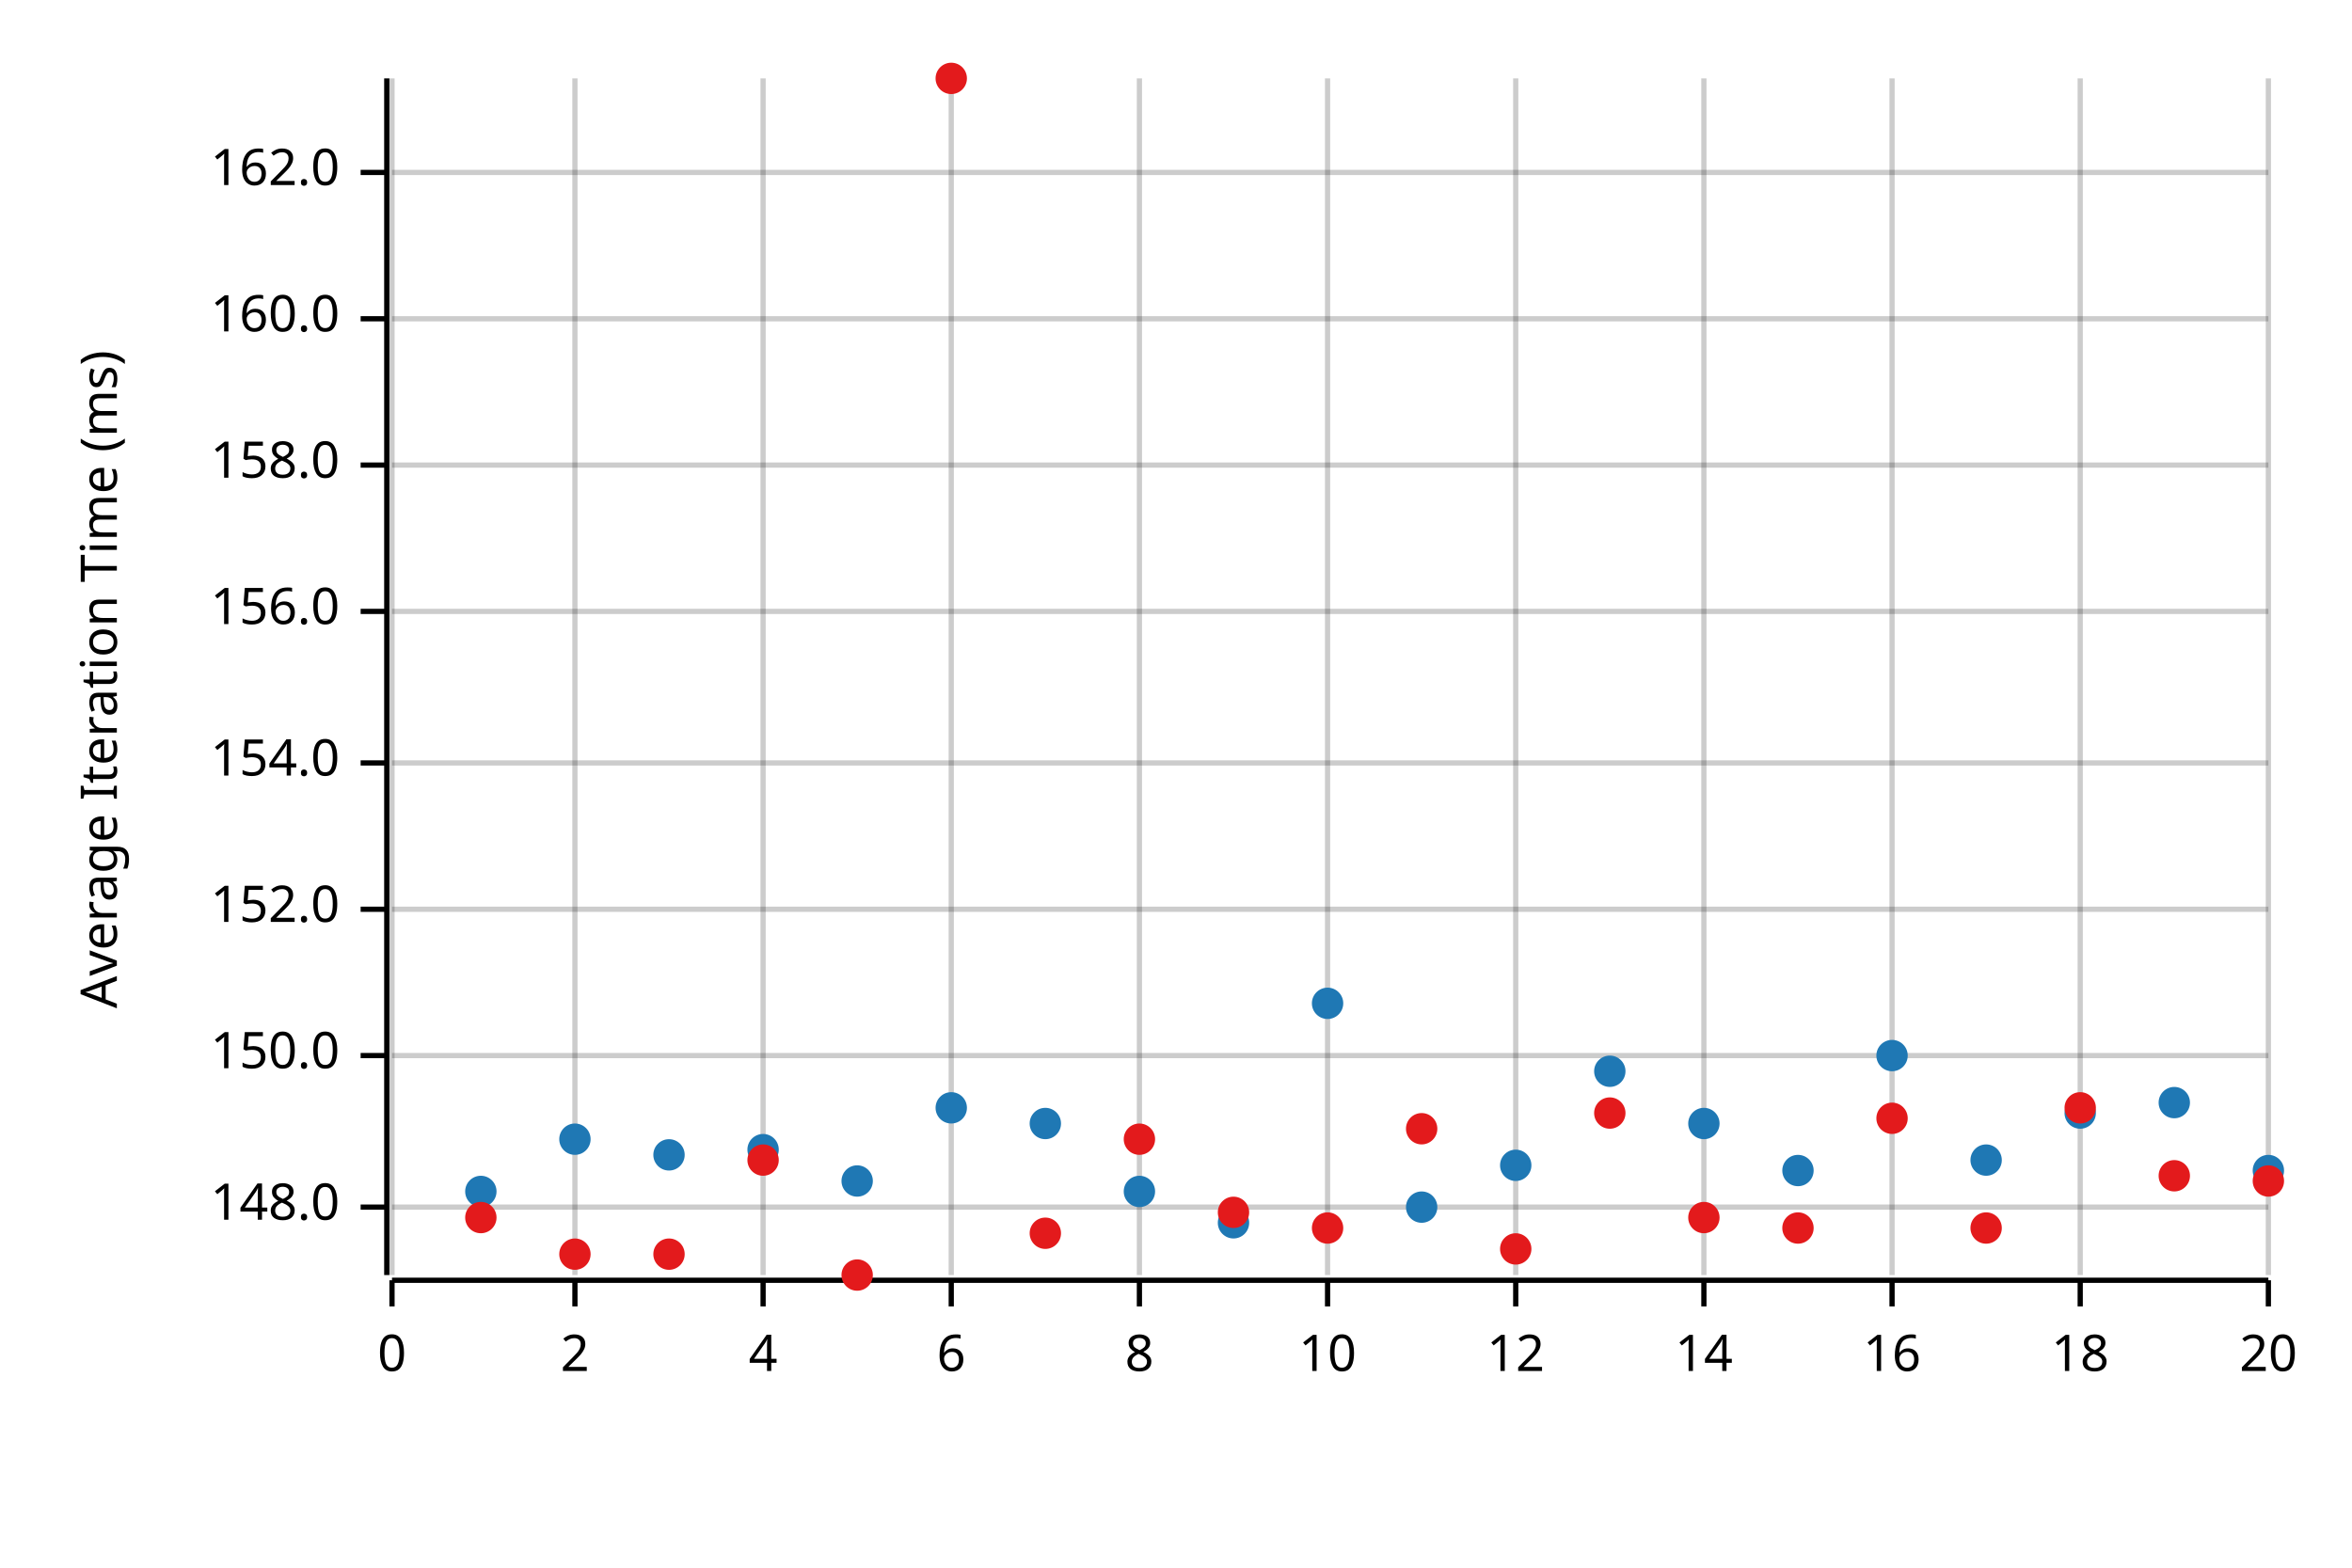
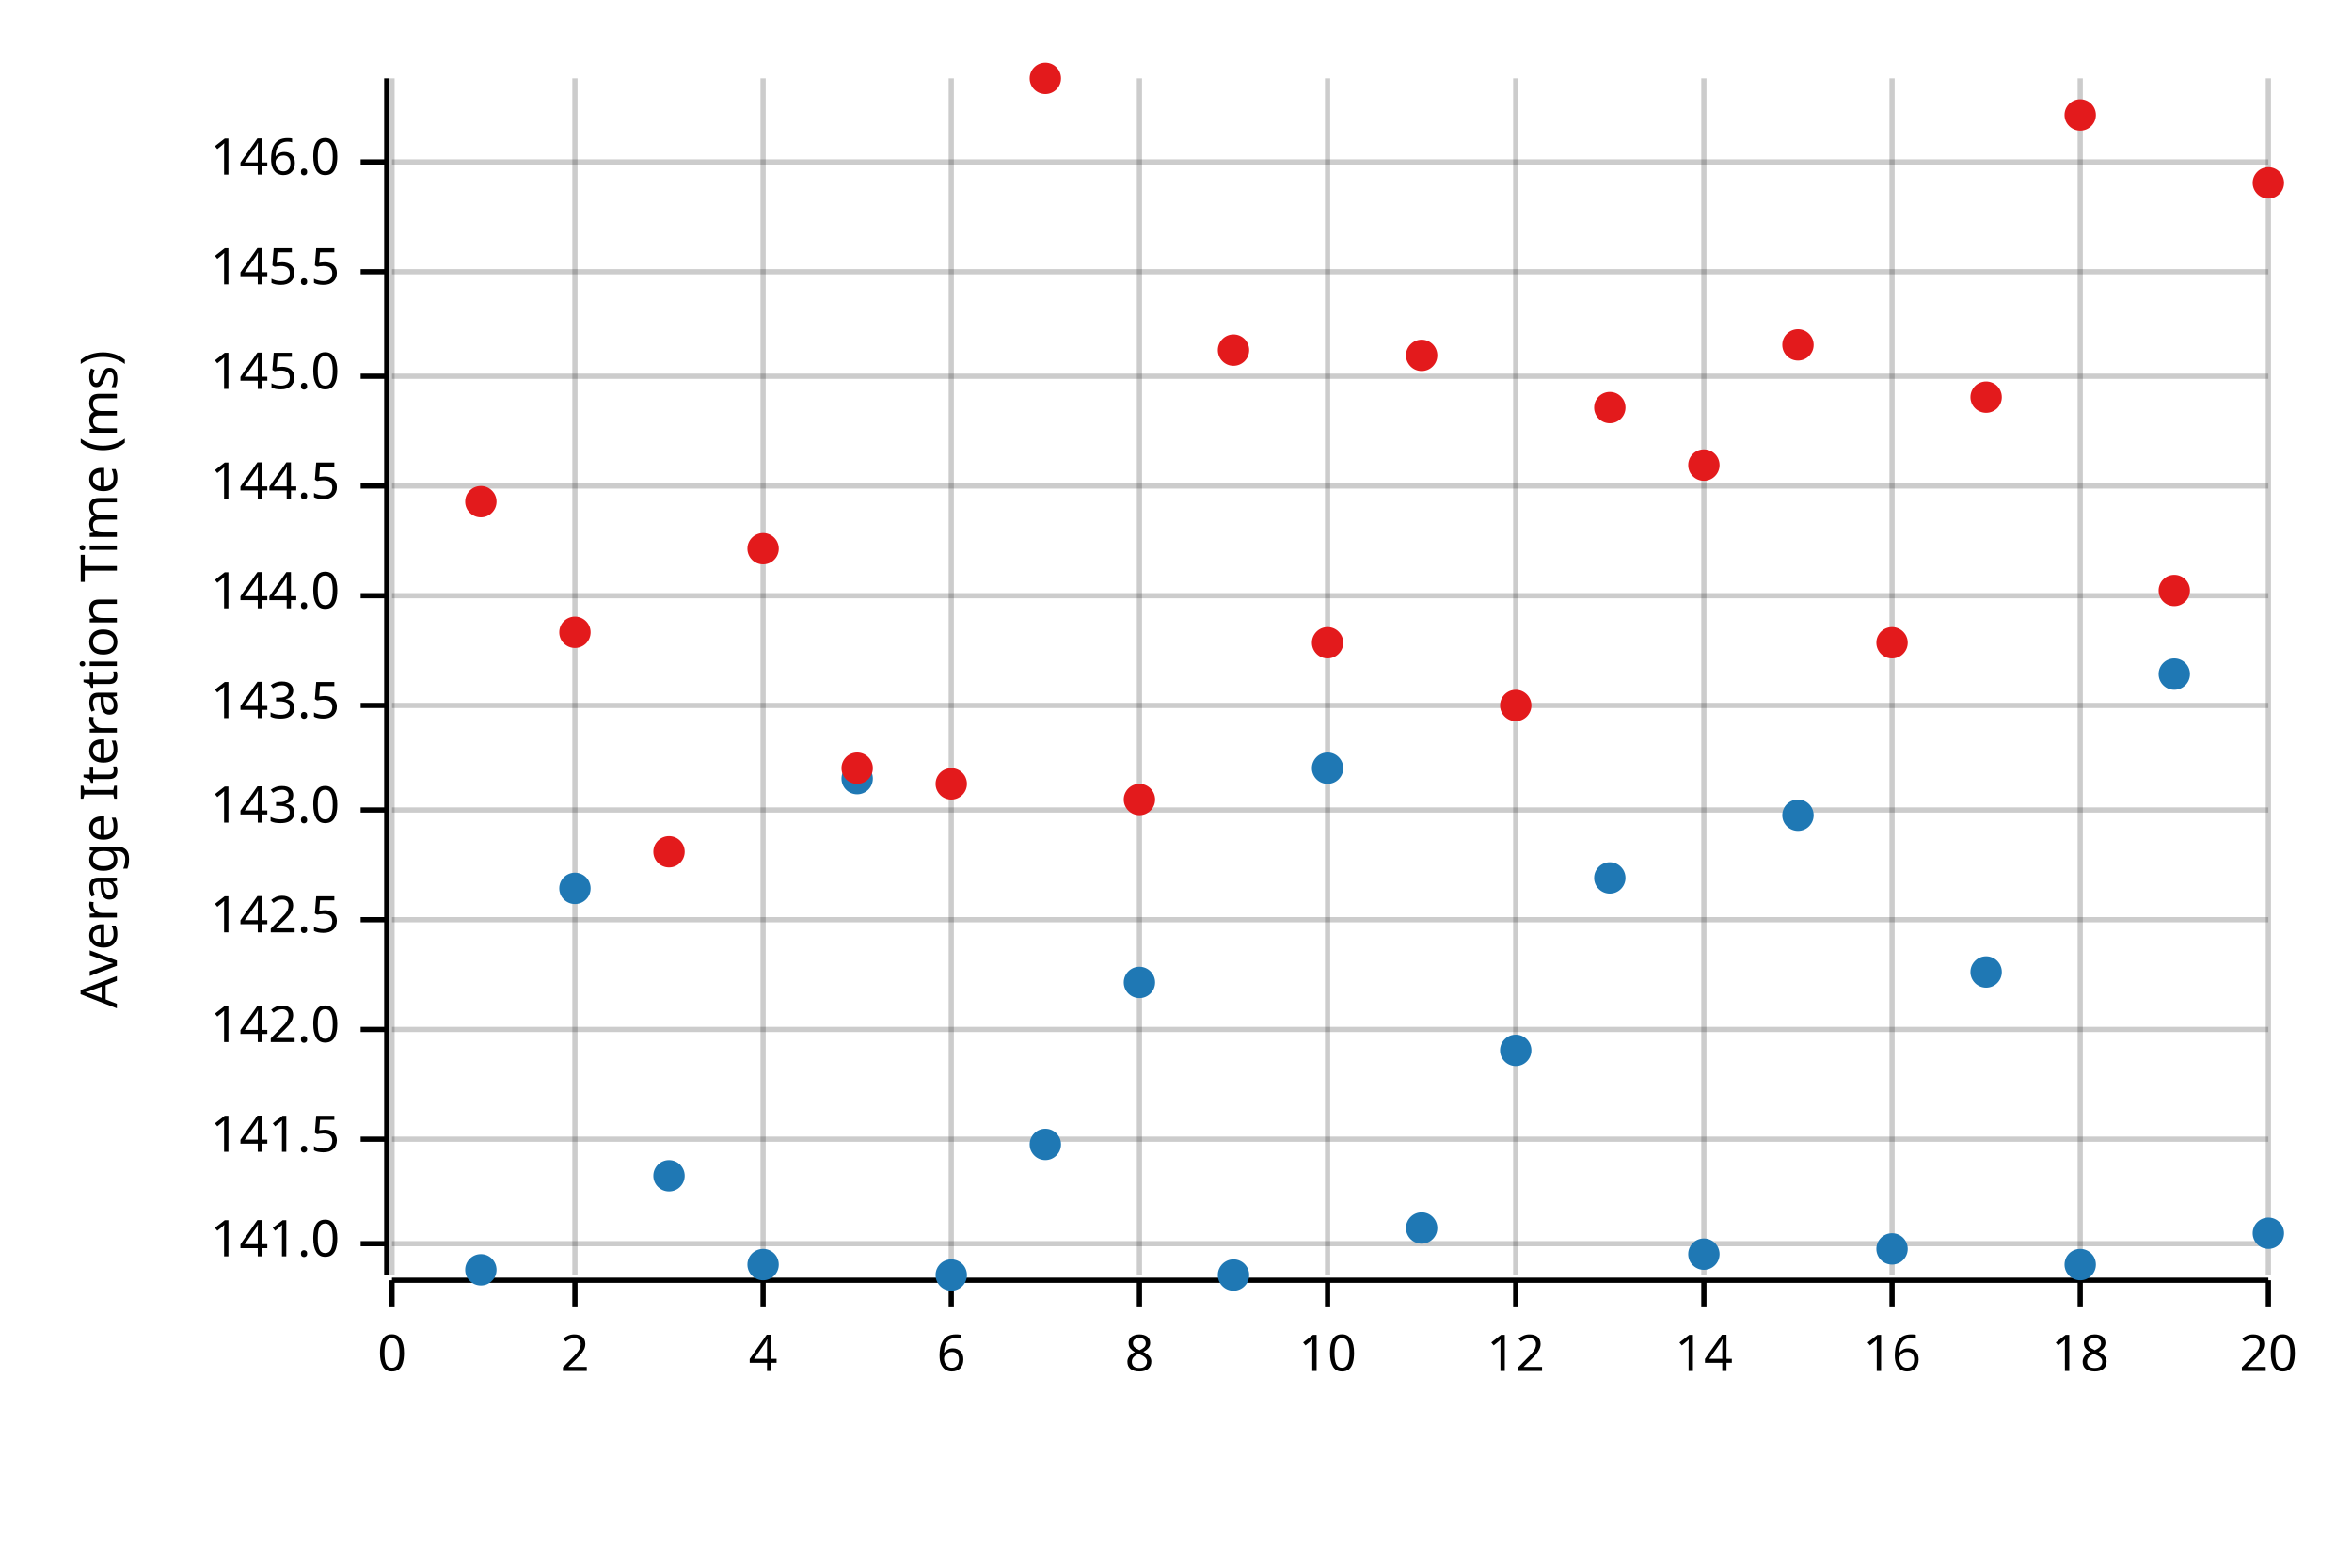
<svg xmlns="http://www.w3.org/2000/svg" width="450" height="300" viewBox="0 0 450 300">
  <text x="15" y="130" dy="0.76em" text-anchor="middle" font-family="sans-serif" font-size="9.677" opacity="1" fill="#000000" transform="rotate(270, 15, 130)">
Average Iteration Time (ms)
</text>
  <line opacity="0.2" stroke="#000000" stroke-width="1" x1="75" y1="244" x2="75" y2="15" />
  <line opacity="0.2" stroke="#000000" stroke-width="1" x1="110" y1="244" x2="110" y2="15" />
  <line opacity="0.2" stroke="#000000" stroke-width="1" x1="146" y1="244" x2="146" y2="15" />
  <line opacity="0.2" stroke="#000000" stroke-width="1" x1="182" y1="244" x2="182" y2="15" />
  <line opacity="0.2" stroke="#000000" stroke-width="1" x1="218" y1="244" x2="218" y2="15" />
  <line opacity="0.2" stroke="#000000" stroke-width="1" x1="254" y1="244" x2="254" y2="15" />
  <line opacity="0.2" stroke="#000000" stroke-width="1" x1="290" y1="244" x2="290" y2="15" />
  <line opacity="0.2" stroke="#000000" stroke-width="1" x1="326" y1="244" x2="326" y2="15" />
  <line opacity="0.2" stroke="#000000" stroke-width="1" x1="362" y1="244" x2="362" y2="15" />
  <line opacity="0.2" stroke="#000000" stroke-width="1" x1="398" y1="244" x2="398" y2="15" />
  <line opacity="0.2" stroke="#000000" stroke-width="1" x1="434" y1="244" x2="434" y2="15" />
-   <line opacity="0.2" stroke="#000000" stroke-width="1" x1="75" y1="231" x2="434" y2="231" />
-   <line opacity="0.2" stroke="#000000" stroke-width="1" x1="75" y1="202" x2="434" y2="202" />
-   <line opacity="0.2" stroke="#000000" stroke-width="1" x1="75" y1="174" x2="434" y2="174" />
-   <line opacity="0.2" stroke="#000000" stroke-width="1" x1="75" y1="146" x2="434" y2="146" />
-   <line opacity="0.2" stroke="#000000" stroke-width="1" x1="75" y1="117" x2="434" y2="117" />
-   <line opacity="0.2" stroke="#000000" stroke-width="1" x1="75" y1="89" x2="434" y2="89" />
-   <line opacity="0.2" stroke="#000000" stroke-width="1" x1="75" y1="61" x2="434" y2="61" />
-   <line opacity="0.2" stroke="#000000" stroke-width="1" x1="75" y1="33" x2="434" y2="33" />
+   <line opacity="0.2" stroke="#000000" stroke-width="1" x1="75" y1="238" x2="434" y2="238" />
+   <line opacity="0.2" stroke="#000000" stroke-width="1" x1="75" y1="218" x2="434" y2="218" />
+   <line opacity="0.2" stroke="#000000" stroke-width="1" x1="75" y1="197" x2="434" y2="197" />
+   <line opacity="0.2" stroke="#000000" stroke-width="1" x1="75" y1="176" x2="434" y2="176" />
+   <line opacity="0.2" stroke="#000000" stroke-width="1" x1="75" y1="155" x2="434" y2="155" />
+   <line opacity="0.2" stroke="#000000" stroke-width="1" x1="75" y1="135" x2="434" y2="135" />
+   <line opacity="0.2" stroke="#000000" stroke-width="1" x1="75" y1="114" x2="434" y2="114" />
+   <line opacity="0.2" stroke="#000000" stroke-width="1" x1="75" y1="93" x2="434" y2="93" />
+   <line opacity="0.2" stroke="#000000" stroke-width="1" x1="75" y1="72" x2="434" y2="72" />
+   <line opacity="0.2" stroke="#000000" stroke-width="1" x1="75" y1="52" x2="434" y2="52" />
+   <line opacity="0.2" stroke="#000000" stroke-width="1" x1="75" y1="31" x2="434" y2="31" />
  <polyline fill="none" opacity="1" stroke="#000000" stroke-width="1" points="74,15 74,244 " />
-   <text x="65" y="231" dy="0.5ex" text-anchor="end" font-family="sans-serif" font-size="9.677" opacity="1" fill="#000000">
- 148.0
+   <text x="65" y="238" dy="0.5ex" text-anchor="end" font-family="sans-serif" font-size="9.677" opacity="1" fill="#000000">
+ 141.0
</text>
-   <polyline fill="none" opacity="1" stroke="#000000" stroke-width="1" points="69,231 74,231 " />
-   <text x="65" y="202" dy="0.5ex" text-anchor="end" font-family="sans-serif" font-size="9.677" opacity="1" fill="#000000">
- 150.0
+   <polyline fill="none" opacity="1" stroke="#000000" stroke-width="1" points="69,238 74,238 " />
+   <text x="65" y="218" dy="0.5ex" text-anchor="end" font-family="sans-serif" font-size="9.677" opacity="1" fill="#000000">
+ 141.5
</text>
-   <polyline fill="none" opacity="1" stroke="#000000" stroke-width="1" points="69,202 74,202 " />
-   <text x="65" y="174" dy="0.5ex" text-anchor="end" font-family="sans-serif" font-size="9.677" opacity="1" fill="#000000">
- 152.0
+   <polyline fill="none" opacity="1" stroke="#000000" stroke-width="1" points="69,218 74,218 " />
+   <text x="65" y="197" dy="0.5ex" text-anchor="end" font-family="sans-serif" font-size="9.677" opacity="1" fill="#000000">
+ 142.0
</text>
-   <polyline fill="none" opacity="1" stroke="#000000" stroke-width="1" points="69,174 74,174 " />
-   <text x="65" y="146" dy="0.5ex" text-anchor="end" font-family="sans-serif" font-size="9.677" opacity="1" fill="#000000">
- 154.0
+   <polyline fill="none" opacity="1" stroke="#000000" stroke-width="1" points="69,197 74,197 " />
+   <text x="65" y="176" dy="0.5ex" text-anchor="end" font-family="sans-serif" font-size="9.677" opacity="1" fill="#000000">
+ 142.5
</text>
-   <polyline fill="none" opacity="1" stroke="#000000" stroke-width="1" points="69,146 74,146 " />
-   <text x="65" y="117" dy="0.5ex" text-anchor="end" font-family="sans-serif" font-size="9.677" opacity="1" fill="#000000">
- 156.0
+   <polyline fill="none" opacity="1" stroke="#000000" stroke-width="1" points="69,176 74,176 " />
+   <text x="65" y="155" dy="0.5ex" text-anchor="end" font-family="sans-serif" font-size="9.677" opacity="1" fill="#000000">
+ 143.0
</text>
-   <polyline fill="none" opacity="1" stroke="#000000" stroke-width="1" points="69,117 74,117 " />
-   <text x="65" y="89" dy="0.5ex" text-anchor="end" font-family="sans-serif" font-size="9.677" opacity="1" fill="#000000">
- 158.0
+   <polyline fill="none" opacity="1" stroke="#000000" stroke-width="1" points="69,155 74,155 " />
+   <text x="65" y="135" dy="0.5ex" text-anchor="end" font-family="sans-serif" font-size="9.677" opacity="1" fill="#000000">
+ 143.5
</text>
-   <polyline fill="none" opacity="1" stroke="#000000" stroke-width="1" points="69,89 74,89 " />
-   <text x="65" y="61" dy="0.5ex" text-anchor="end" font-family="sans-serif" font-size="9.677" opacity="1" fill="#000000">
- 160.0
+   <polyline fill="none" opacity="1" stroke="#000000" stroke-width="1" points="69,135 74,135 " />
+   <text x="65" y="114" dy="0.5ex" text-anchor="end" font-family="sans-serif" font-size="9.677" opacity="1" fill="#000000">
+ 144.0
</text>
-   <polyline fill="none" opacity="1" stroke="#000000" stroke-width="1" points="69,61 74,61 " />
-   <text x="65" y="33" dy="0.5ex" text-anchor="end" font-family="sans-serif" font-size="9.677" opacity="1" fill="#000000">
- 162.0
+   <polyline fill="none" opacity="1" stroke="#000000" stroke-width="1" points="69,114 74,114 " />
+   <text x="65" y="93" dy="0.5ex" text-anchor="end" font-family="sans-serif" font-size="9.677" opacity="1" fill="#000000">
+ 144.5
</text>
-   <polyline fill="none" opacity="1" stroke="#000000" stroke-width="1" points="69,33 74,33 " />
+   <polyline fill="none" opacity="1" stroke="#000000" stroke-width="1" points="69,93 74,93 " />
+   <text x="65" y="72" dy="0.5ex" text-anchor="end" font-family="sans-serif" font-size="9.677" opacity="1" fill="#000000">
+ 145.0
+ </text>
+   <polyline fill="none" opacity="1" stroke="#000000" stroke-width="1" points="69,72 74,72 " />
+   <text x="65" y="52" dy="0.5ex" text-anchor="end" font-family="sans-serif" font-size="9.677" opacity="1" fill="#000000">
+ 145.5
+ </text>
+   <polyline fill="none" opacity="1" stroke="#000000" stroke-width="1" points="69,52 74,52 " />
+   <text x="65" y="31" dy="0.5ex" text-anchor="end" font-family="sans-serif" font-size="9.677" opacity="1" fill="#000000">
+ 146.0
+ </text>
+   <polyline fill="none" opacity="1" stroke="#000000" stroke-width="1" points="69,31 74,31 " />
  <polyline fill="none" opacity="1" stroke="#000000" stroke-width="1" points="75,245 434,245 " />
  <text x="75" y="255" dy="0.76em" text-anchor="middle" font-family="sans-serif" font-size="9.677" opacity="1" fill="#000000">
0
</text>
  <polyline fill="none" opacity="1" stroke="#000000" stroke-width="1" points="75,245 75,250 " />
  <text x="110" y="255" dy="0.76em" text-anchor="middle" font-family="sans-serif" font-size="9.677" opacity="1" fill="#000000">
2
</text>
  <polyline fill="none" opacity="1" stroke="#000000" stroke-width="1" points="110,245 110,250 " />
  <text x="146" y="255" dy="0.76em" text-anchor="middle" font-family="sans-serif" font-size="9.677" opacity="1" fill="#000000">
4
</text>
  <polyline fill="none" opacity="1" stroke="#000000" stroke-width="1" points="146,245 146,250 " />
  <text x="182" y="255" dy="0.76em" text-anchor="middle" font-family="sans-serif" font-size="9.677" opacity="1" fill="#000000">
6
</text>
  <polyline fill="none" opacity="1" stroke="#000000" stroke-width="1" points="182,245 182,250 " />
  <text x="218" y="255" dy="0.76em" text-anchor="middle" font-family="sans-serif" font-size="9.677" opacity="1" fill="#000000">
8
</text>
  <polyline fill="none" opacity="1" stroke="#000000" stroke-width="1" points="218,245 218,250 " />
  <text x="254" y="255" dy="0.76em" text-anchor="middle" font-family="sans-serif" font-size="9.677" opacity="1" fill="#000000">
10
</text>
  <polyline fill="none" opacity="1" stroke="#000000" stroke-width="1" points="254,245 254,250 " />
  <text x="290" y="255" dy="0.76em" text-anchor="middle" font-family="sans-serif" font-size="9.677" opacity="1" fill="#000000">
12
</text>
  <polyline fill="none" opacity="1" stroke="#000000" stroke-width="1" points="290,245 290,250 " />
  <text x="326" y="255" dy="0.76em" text-anchor="middle" font-family="sans-serif" font-size="9.677" opacity="1" fill="#000000">
14
</text>
  <polyline fill="none" opacity="1" stroke="#000000" stroke-width="1" points="326,245 326,250 " />
  <text x="362" y="255" dy="0.76em" text-anchor="middle" font-family="sans-serif" font-size="9.677" opacity="1" fill="#000000">
16
</text>
  <polyline fill="none" opacity="1" stroke="#000000" stroke-width="1" points="362,245 362,250 " />
  <text x="398" y="255" dy="0.76em" text-anchor="middle" font-family="sans-serif" font-size="9.677" opacity="1" fill="#000000">
18
</text>
  <polyline fill="none" opacity="1" stroke="#000000" stroke-width="1" points="398,245 398,250 " />
  <text x="434" y="255" dy="0.76em" text-anchor="middle" font-family="sans-serif" font-size="9.677" opacity="1" fill="#000000">
20
</text>
  <polyline fill="none" opacity="1" stroke="#000000" stroke-width="1" points="434,245 434,250 " />
-   <circle cx="92" cy="228" r="3" opacity="1" fill="#1F78B4" stroke="none" stroke-width="1" />
-   <circle cx="110" cy="218" r="3" opacity="1" fill="#1F78B4" stroke="none" stroke-width="1" />
-   <circle cx="128" cy="221" r="3" opacity="1" fill="#1F78B4" stroke="none" stroke-width="1" />
-   <circle cx="146" cy="220" r="3" opacity="1" fill="#1F78B4" stroke="none" stroke-width="1" />
-   <circle cx="164" cy="226" r="3" opacity="1" fill="#1F78B4" stroke="none" stroke-width="1" />
-   <circle cx="182" cy="212" r="3" opacity="1" fill="#1F78B4" stroke="none" stroke-width="1" />
-   <circle cx="200" cy="215" r="3" opacity="1" fill="#1F78B4" stroke="none" stroke-width="1" />
-   <circle cx="218" cy="228" r="3" opacity="1" fill="#1F78B4" stroke="none" stroke-width="1" />
-   <circle cx="236" cy="234" r="3" opacity="1" fill="#1F78B4" stroke="none" stroke-width="1" />
-   <circle cx="254" cy="192" r="3" opacity="1" fill="#1F78B4" stroke="none" stroke-width="1" />
-   <circle cx="272" cy="231" r="3" opacity="1" fill="#1F78B4" stroke="none" stroke-width="1" />
-   <circle cx="290" cy="223" r="3" opacity="1" fill="#1F78B4" stroke="none" stroke-width="1" />
-   <circle cx="308" cy="205" r="3" opacity="1" fill="#1F78B4" stroke="none" stroke-width="1" />
-   <circle cx="326" cy="215" r="3" opacity="1" fill="#1F78B4" stroke="none" stroke-width="1" />
-   <circle cx="344" cy="224" r="3" opacity="1" fill="#1F78B4" stroke="none" stroke-width="1" />
-   <circle cx="362" cy="202" r="3" opacity="1" fill="#1F78B4" stroke="none" stroke-width="1" />
-   <circle cx="380" cy="222" r="3" opacity="1" fill="#1F78B4" stroke="none" stroke-width="1" />
-   <circle cx="398" cy="213" r="3" opacity="1" fill="#1F78B4" stroke="none" stroke-width="1" />
-   <circle cx="416" cy="211" r="3" opacity="1" fill="#1F78B4" stroke="none" stroke-width="1" />
-   <circle cx="434" cy="224" r="3" opacity="1" fill="#1F78B4" stroke="none" stroke-width="1" />
-   <circle cx="92" cy="233" r="3" opacity="1" fill="#E31A1C" stroke="none" stroke-width="1" />
-   <circle cx="110" cy="240" r="3" opacity="1" fill="#E31A1C" stroke="none" stroke-width="1" />
-   <circle cx="128" cy="240" r="3" opacity="1" fill="#E31A1C" stroke="none" stroke-width="1" />
-   <circle cx="146" cy="222" r="3" opacity="1" fill="#E31A1C" stroke="none" stroke-width="1" />
-   <circle cx="164" cy="244" r="3" opacity="1" fill="#E31A1C" stroke="none" stroke-width="1" />
-   <circle cx="182" cy="15" r="3" opacity="1" fill="#E31A1C" stroke="none" stroke-width="1" />
-   <circle cx="200" cy="236" r="3" opacity="1" fill="#E31A1C" stroke="none" stroke-width="1" />
-   <circle cx="218" cy="218" r="3" opacity="1" fill="#E31A1C" stroke="none" stroke-width="1" />
-   <circle cx="236" cy="232" r="3" opacity="1" fill="#E31A1C" stroke="none" stroke-width="1" />
-   <circle cx="254" cy="235" r="3" opacity="1" fill="#E31A1C" stroke="none" stroke-width="1" />
-   <circle cx="272" cy="216" r="3" opacity="1" fill="#E31A1C" stroke="none" stroke-width="1" />
-   <circle cx="290" cy="239" r="3" opacity="1" fill="#E31A1C" stroke="none" stroke-width="1" />
-   <circle cx="308" cy="213" r="3" opacity="1" fill="#E31A1C" stroke="none" stroke-width="1" />
-   <circle cx="326" cy="233" r="3" opacity="1" fill="#E31A1C" stroke="none" stroke-width="1" />
-   <circle cx="344" cy="235" r="3" opacity="1" fill="#E31A1C" stroke="none" stroke-width="1" />
-   <circle cx="362" cy="214" r="3" opacity="1" fill="#E31A1C" stroke="none" stroke-width="1" />
-   <circle cx="380" cy="235" r="3" opacity="1" fill="#E31A1C" stroke="none" stroke-width="1" />
-   <circle cx="398" cy="212" r="3" opacity="1" fill="#E31A1C" stroke="none" stroke-width="1" />
-   <circle cx="416" cy="225" r="3" opacity="1" fill="#E31A1C" stroke="none" stroke-width="1" />
-   <circle cx="434" cy="226" r="3" opacity="1" fill="#E31A1C" stroke="none" stroke-width="1" />
+   <circle cx="92" cy="243" r="3" opacity="1" fill="#1F78B4" stroke="none" stroke-width="1" />
+   <circle cx="110" cy="170" r="3" opacity="1" fill="#1F78B4" stroke="none" stroke-width="1" />
+   <circle cx="128" cy="225" r="3" opacity="1" fill="#1F78B4" stroke="none" stroke-width="1" />
+   <circle cx="146" cy="242" r="3" opacity="1" fill="#1F78B4" stroke="none" stroke-width="1" />
+   <circle cx="164" cy="149" r="3" opacity="1" fill="#1F78B4" stroke="none" stroke-width="1" />
+   <circle cx="182" cy="244" r="3" opacity="1" fill="#1F78B4" stroke="none" stroke-width="1" />
+   <circle cx="200" cy="219" r="3" opacity="1" fill="#1F78B4" stroke="none" stroke-width="1" />
+   <circle cx="218" cy="188" r="3" opacity="1" fill="#1F78B4" stroke="none" stroke-width="1" />
+   <circle cx="236" cy="244" r="3" opacity="1" fill="#1F78B4" stroke="none" stroke-width="1" />
+   <circle cx="254" cy="147" r="3" opacity="1" fill="#1F78B4" stroke="none" stroke-width="1" />
+   <circle cx="272" cy="235" r="3" opacity="1" fill="#1F78B4" stroke="none" stroke-width="1" />
+   <circle cx="290" cy="201" r="3" opacity="1" fill="#1F78B4" stroke="none" stroke-width="1" />
+   <circle cx="308" cy="168" r="3" opacity="1" fill="#1F78B4" stroke="none" stroke-width="1" />
+   <circle cx="326" cy="240" r="3" opacity="1" fill="#1F78B4" stroke="none" stroke-width="1" />
+   <circle cx="344" cy="156" r="3" opacity="1" fill="#1F78B4" stroke="none" stroke-width="1" />
+   <circle cx="362" cy="239" r="3" opacity="1" fill="#1F78B4" stroke="none" stroke-width="1" />
+   <circle cx="380" cy="186" r="3" opacity="1" fill="#1F78B4" stroke="none" stroke-width="1" />
+   <circle cx="398" cy="242" r="3" opacity="1" fill="#1F78B4" stroke="none" stroke-width="1" />
+   <circle cx="416" cy="129" r="3" opacity="1" fill="#1F78B4" stroke="none" stroke-width="1" />
+   <circle cx="434" cy="236" r="3" opacity="1" fill="#1F78B4" stroke="none" stroke-width="1" />
+   <circle cx="92" cy="96" r="3" opacity="1" fill="#E31A1C" stroke="none" stroke-width="1" />
+   <circle cx="110" cy="121" r="3" opacity="1" fill="#E31A1C" stroke="none" stroke-width="1" />
+   <circle cx="128" cy="163" r="3" opacity="1" fill="#E31A1C" stroke="none" stroke-width="1" />
+   <circle cx="146" cy="105" r="3" opacity="1" fill="#E31A1C" stroke="none" stroke-width="1" />
+   <circle cx="164" cy="147" r="3" opacity="1" fill="#E31A1C" stroke="none" stroke-width="1" />
+   <circle cx="182" cy="150" r="3" opacity="1" fill="#E31A1C" stroke="none" stroke-width="1" />
+   <circle cx="200" cy="15" r="3" opacity="1" fill="#E31A1C" stroke="none" stroke-width="1" />
+   <circle cx="218" cy="153" r="3" opacity="1" fill="#E31A1C" stroke="none" stroke-width="1" />
+   <circle cx="236" cy="67" r="3" opacity="1" fill="#E31A1C" stroke="none" stroke-width="1" />
+   <circle cx="254" cy="123" r="3" opacity="1" fill="#E31A1C" stroke="none" stroke-width="1" />
+   <circle cx="272" cy="68" r="3" opacity="1" fill="#E31A1C" stroke="none" stroke-width="1" />
+   <circle cx="290" cy="135" r="3" opacity="1" fill="#E31A1C" stroke="none" stroke-width="1" />
+   <circle cx="308" cy="78" r="3" opacity="1" fill="#E31A1C" stroke="none" stroke-width="1" />
+   <circle cx="326" cy="89" r="3" opacity="1" fill="#E31A1C" stroke="none" stroke-width="1" />
+   <circle cx="344" cy="66" r="3" opacity="1" fill="#E31A1C" stroke="none" stroke-width="1" />
+   <circle cx="362" cy="123" r="3" opacity="1" fill="#E31A1C" stroke="none" stroke-width="1" />
+   <circle cx="380" cy="76" r="3" opacity="1" fill="#E31A1C" stroke="none" stroke-width="1" />
+   <circle cx="398" cy="22" r="3" opacity="1" fill="#E31A1C" stroke="none" stroke-width="1" />
+   <circle cx="416" cy="113" r="3" opacity="1" fill="#E31A1C" stroke="none" stroke-width="1" />
+   <circle cx="434" cy="35" r="3" opacity="1" fill="#E31A1C" stroke="none" stroke-width="1" />
</svg>
